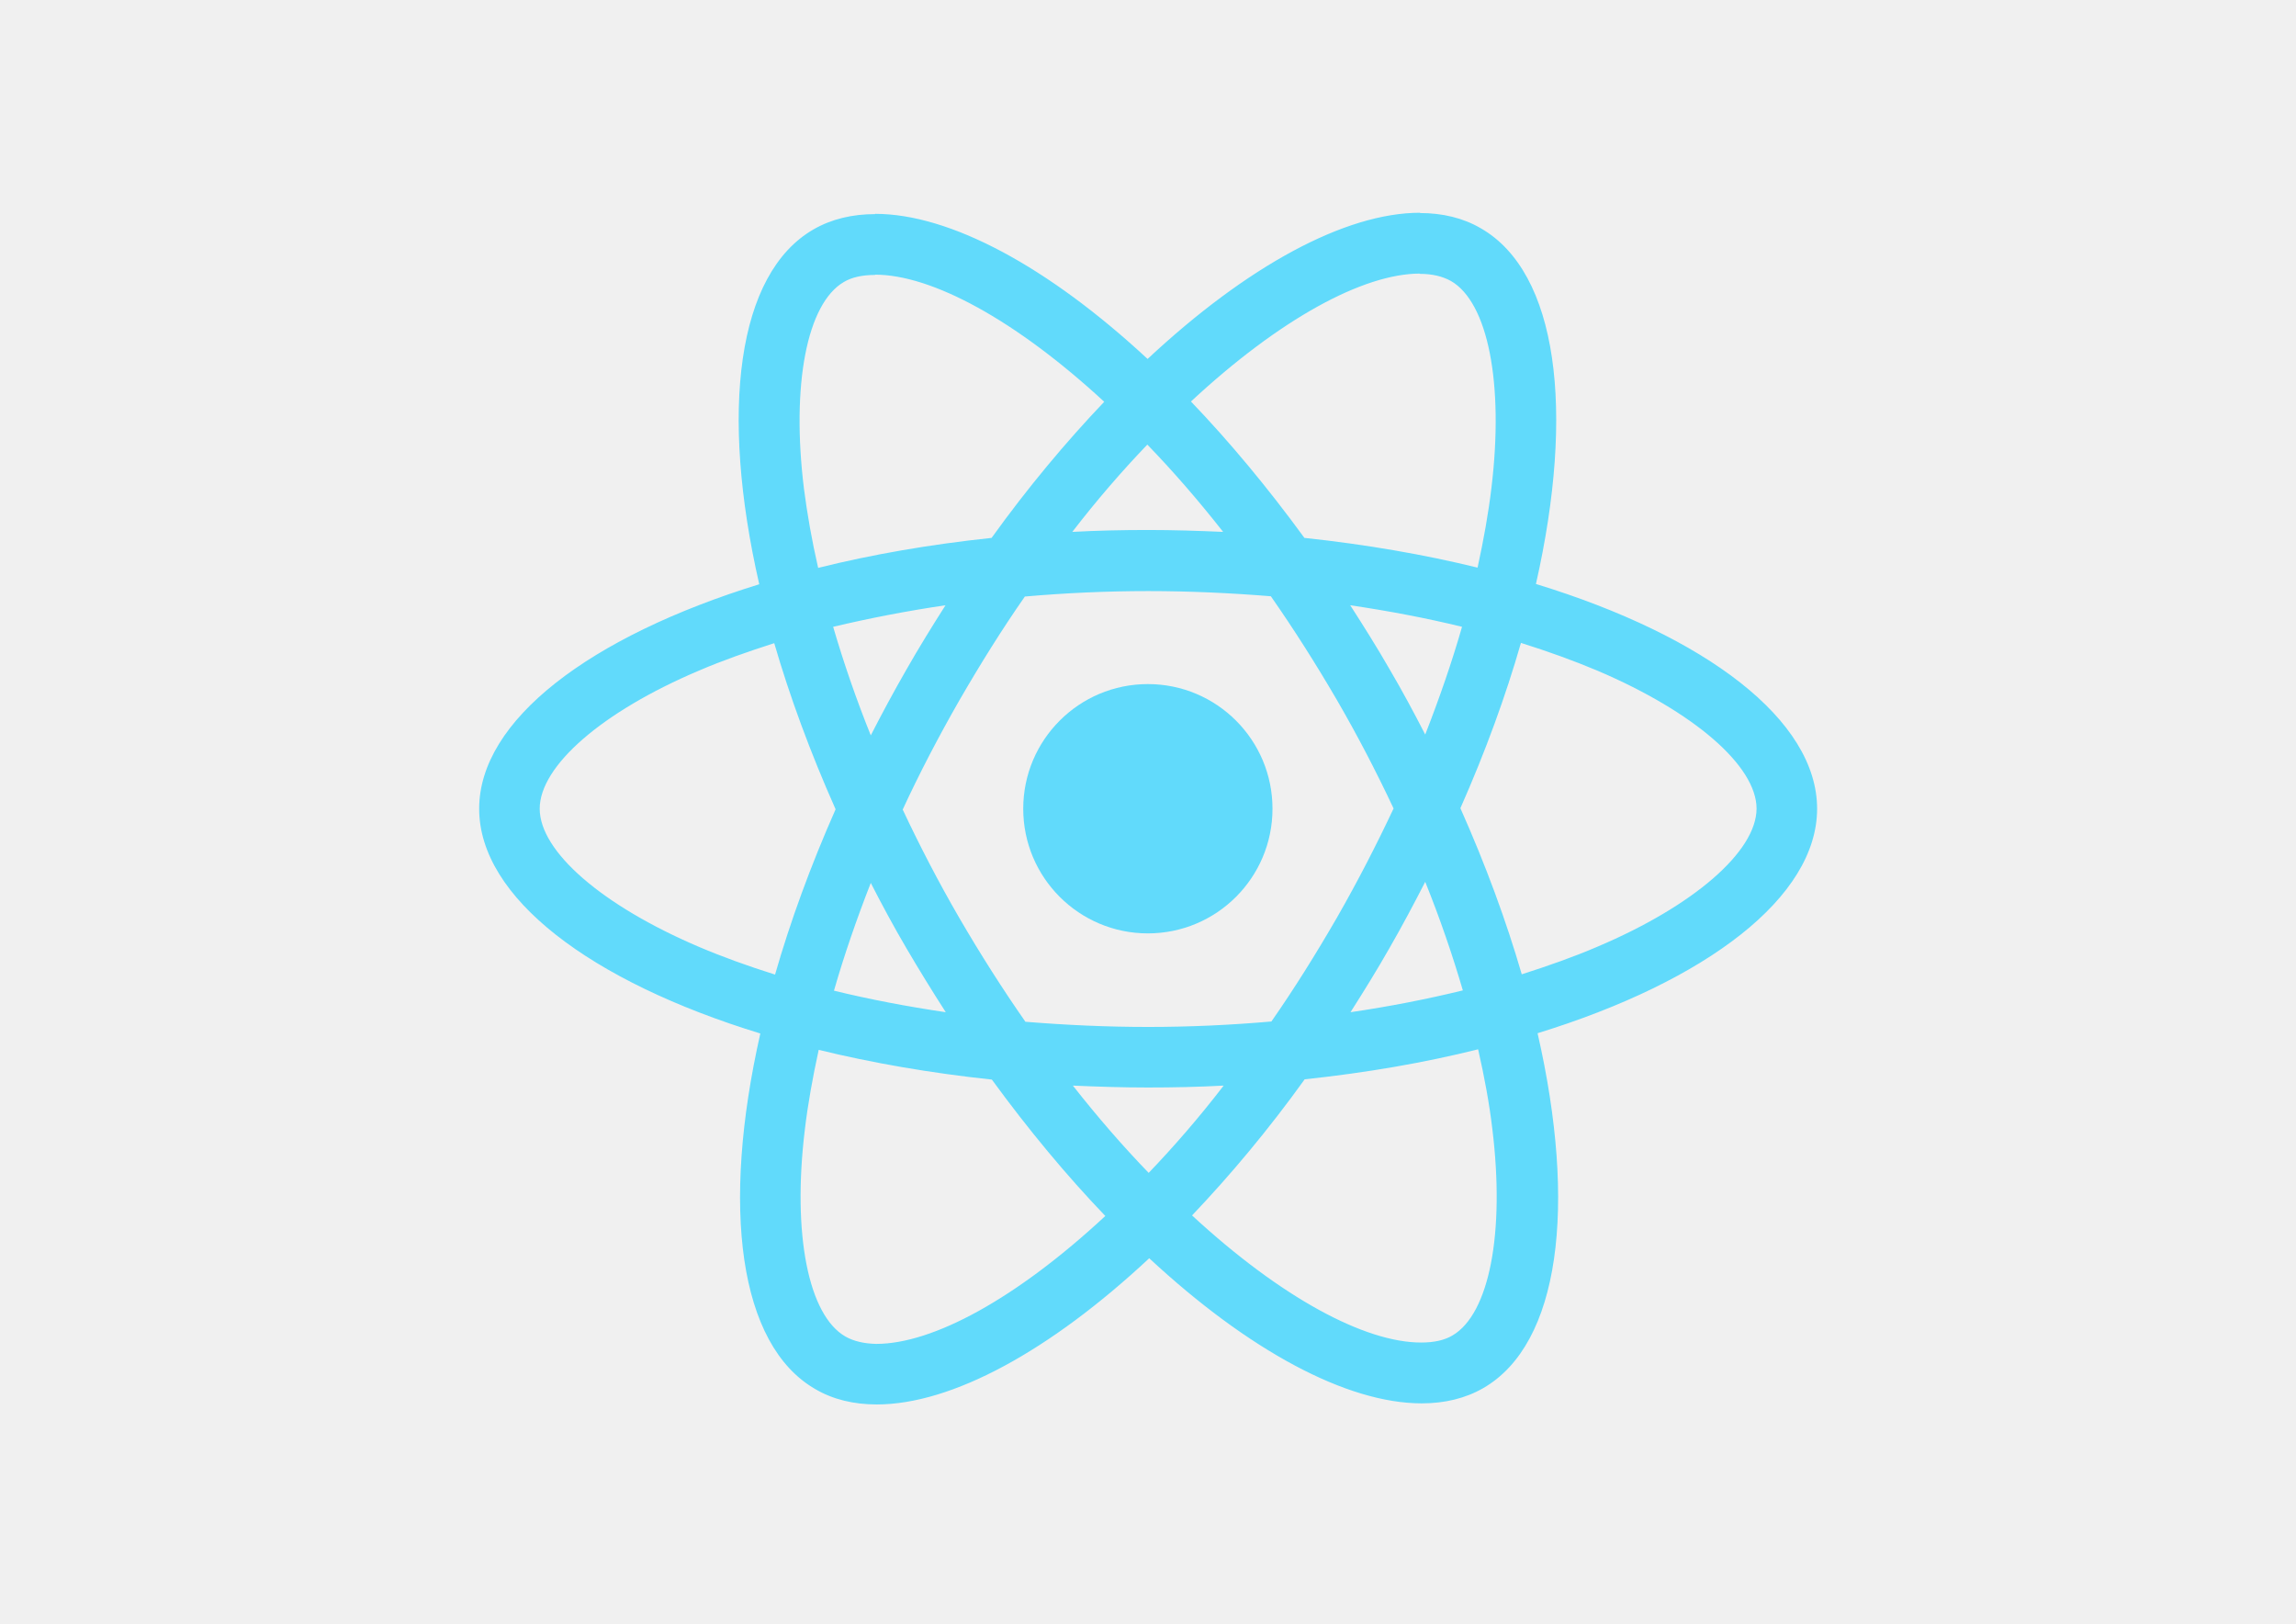
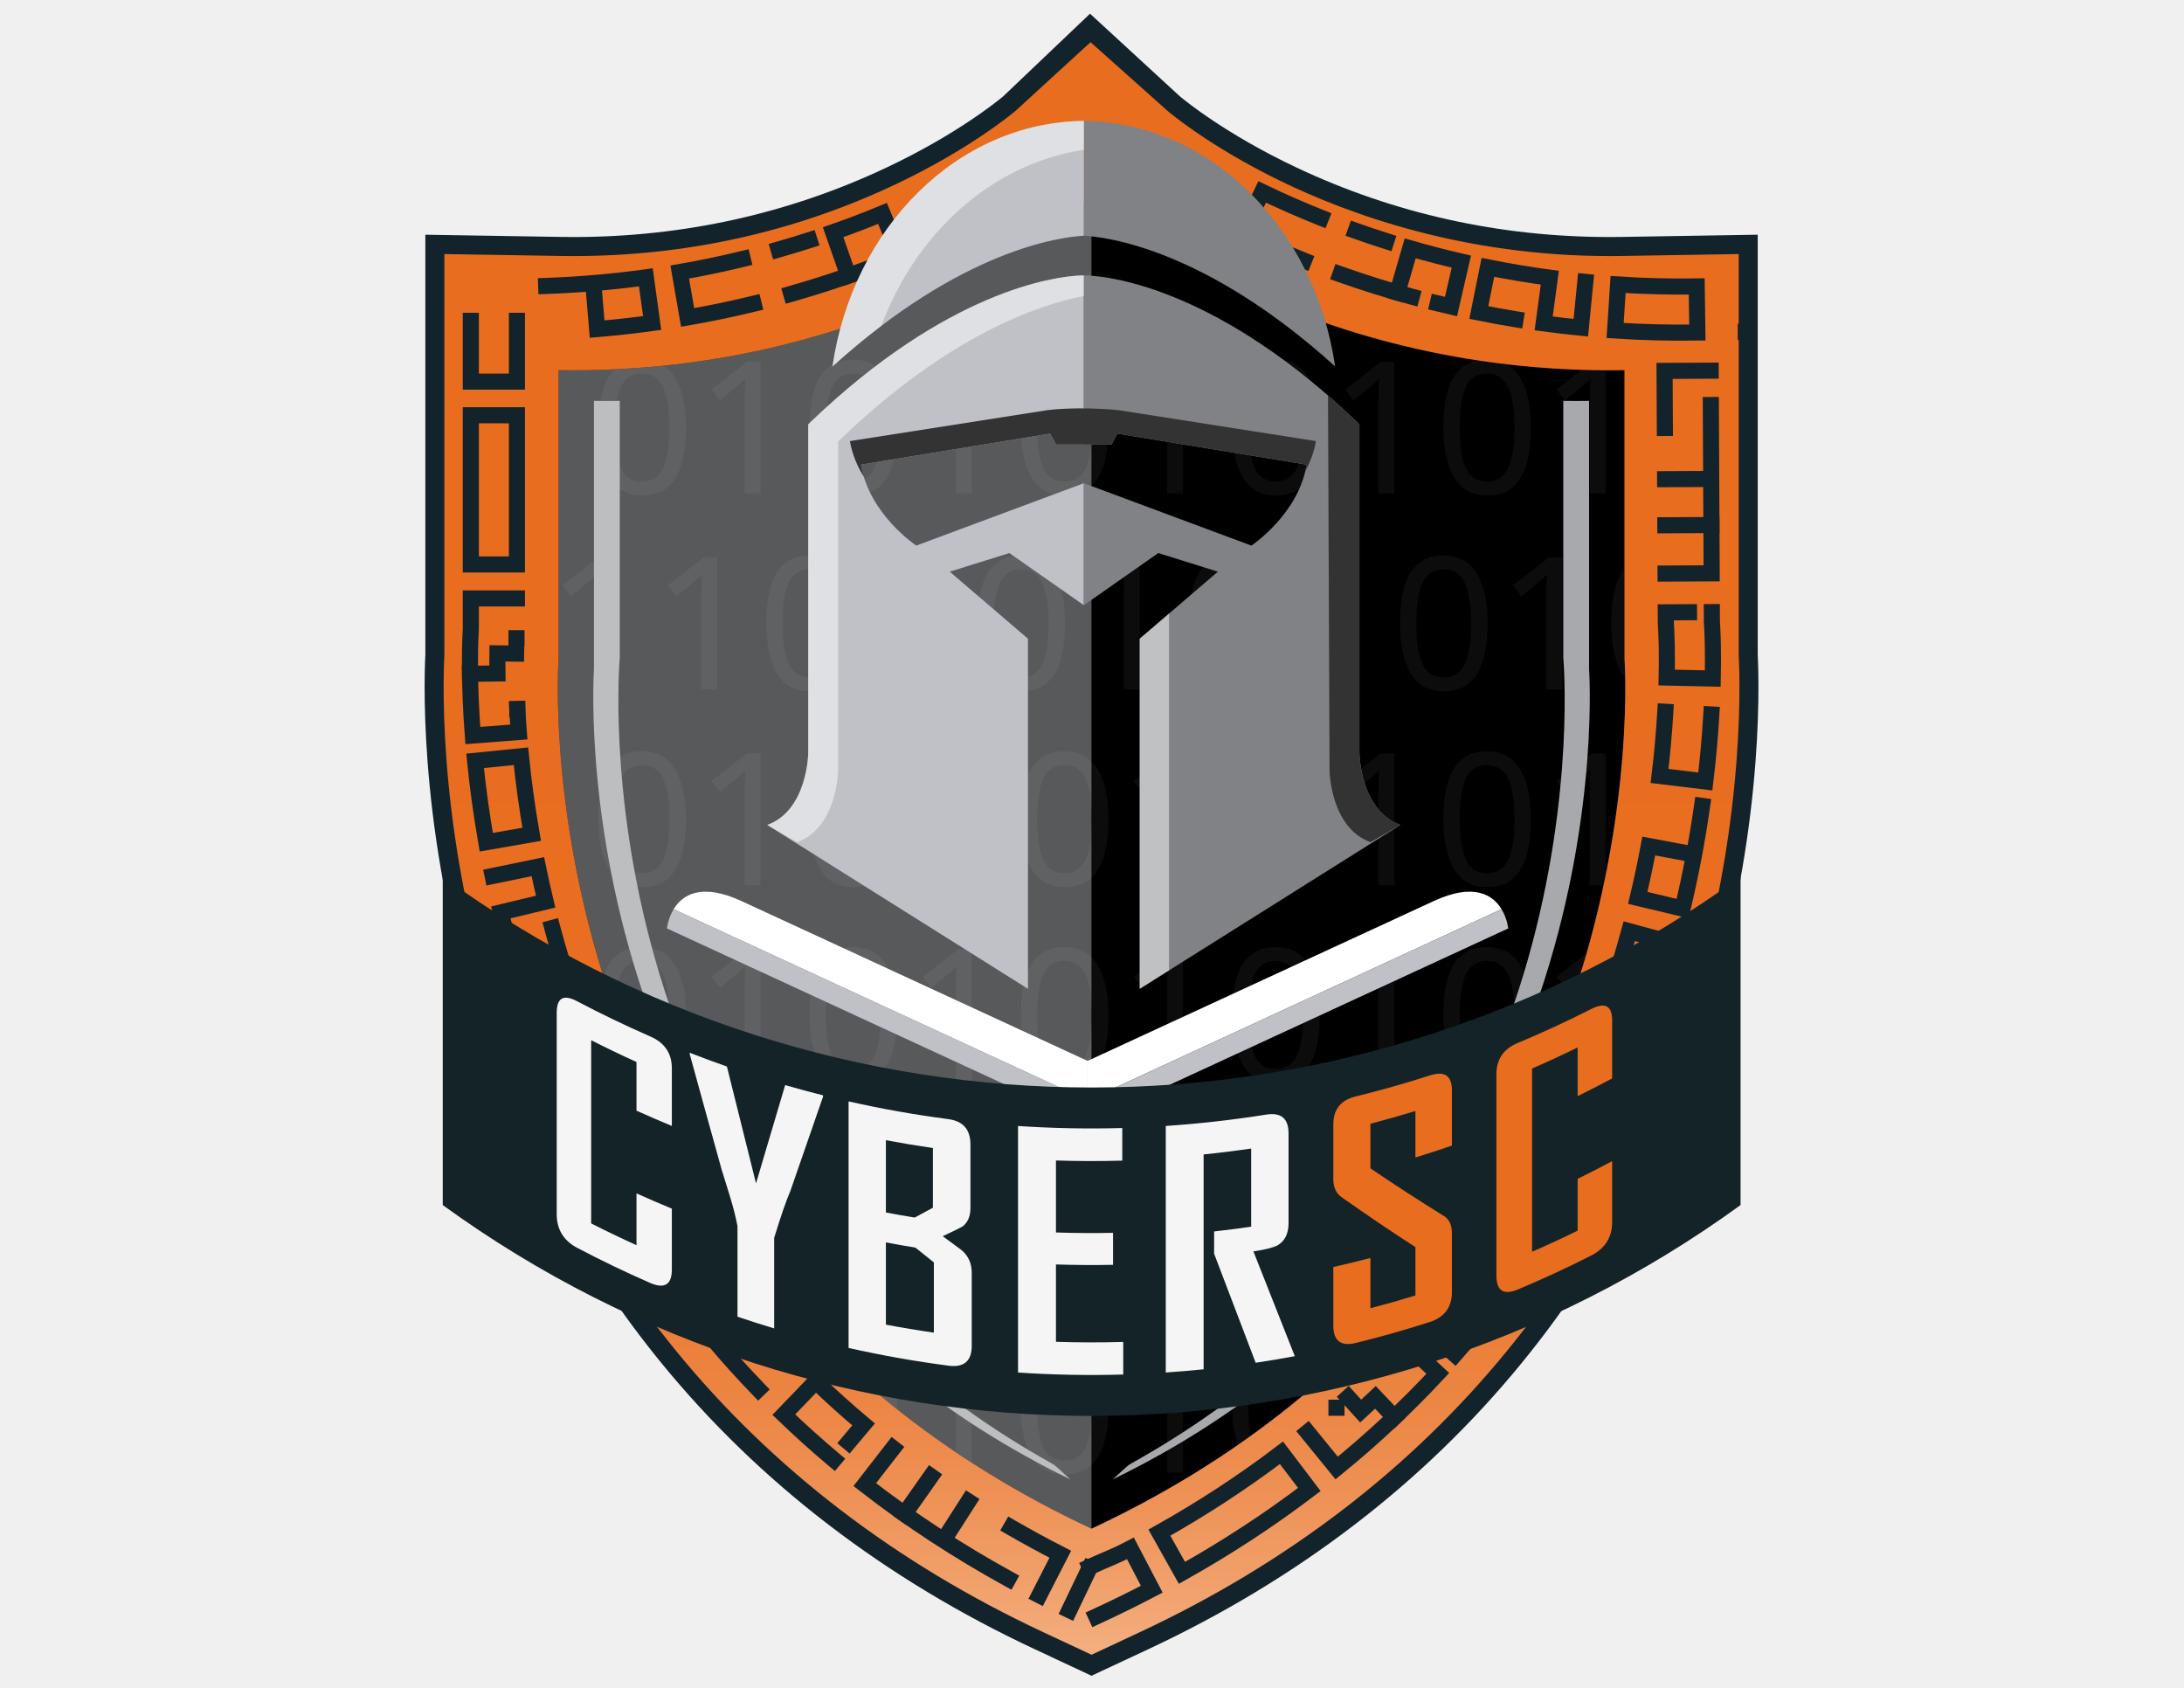
- <svg xmlns="http://www.w3.org/2000/svg" viewBox="0 0 841.9 595.3">
-   <g fill="#61DAFB">
-     <path d="M666.3 296.5c0-32.5-40.7-63.3-103.1-82.4 14.4-63.6 8-114.2-20.2-130.4-6.5-3.8-14.1-5.6-22.4-5.6v22.3c4.6 0 8.3.9 11.4 2.6 13.6 7.8 19.5 37.5 14.9 75.7-1.1 9.4-2.9 19.3-5.1 29.4-19.6-4.8-41-8.5-63.5-10.9-13.5-18.5-27.5-35.3-41.6-50 32.6-30.3 63.2-46.9 84-46.9V78c-27.5 0-63.5 19.6-99.9 53.6-36.4-33.8-72.4-53.2-99.9-53.2v22.3c20.7 0 51.4 16.5 84 46.6-14 14.7-28 31.4-41.3 49.9-22.6 2.4-44 6.1-63.6 11-2.3-10-4-19.7-5.2-29-4.7-38.2 1.1-67.9 14.6-75.8 3-1.8 6.9-2.6 11.5-2.6V78.5c-8.4 0-16 1.8-22.6 5.6-28.1 16.2-34.4 66.7-19.9 130.1-62.2 19.2-102.7 49.9-102.7 82.3 0 32.5 40.7 63.3 103.1 82.4-14.4 63.6-8 114.2 20.2 130.4 6.5 3.8 14.1 5.6 22.5 5.6 27.5 0 63.5-19.6 99.9-53.6 36.4 33.8 72.4 53.2 99.9 53.2 8.4 0 16-1.8 22.6-5.6 28.1-16.2 34.4-66.7 19.9-130.1 62-19.1 102.5-49.9 102.5-82.3zm-130.2-66.7c-3.7 12.9-8.3 26.2-13.5 39.5-4.1-8-8.4-16-13.1-24-4.6-8-9.5-15.8-14.4-23.4 14.2 2.1 27.9 4.7 41 7.9zm-45.8 106.5c-7.8 13.5-15.8 26.3-24.1 38.2-14.9 1.3-30 2-45.2 2-15.1 0-30.2-.7-45-1.9-8.3-11.9-16.4-24.6-24.2-38-7.6-13.1-14.5-26.4-20.8-39.8 6.2-13.4 13.2-26.8 20.7-39.9 7.8-13.5 15.8-26.3 24.1-38.2 14.9-1.3 30-2 45.2-2 15.1 0 30.2.7 45 1.9 8.3 11.9 16.4 24.6 24.2 38 7.6 13.1 14.5 26.4 20.8 39.8-6.3 13.4-13.2 26.8-20.7 39.9zm32.3-13c5.4 13.4 10 26.8 13.8 39.8-13.1 3.2-26.9 5.9-41.2 8 4.9-7.7 9.8-15.6 14.4-23.7 4.6-8 8.9-16.1 13-24.1zM421.2 430c-9.3-9.6-18.6-20.3-27.8-32 9 .4 18.2.7 27.5.7 9.4 0 18.7-.2 27.8-.7-9 11.7-18.3 22.4-27.5 32zm-74.4-58.9c-14.2-2.1-27.9-4.7-41-7.9 3.7-12.9 8.3-26.2 13.5-39.5 4.1 8 8.4 16 13.1 24 4.7 8 9.5 15.8 14.4 23.4zM420.7 163c9.3 9.6 18.6 20.3 27.8 32-9-.4-18.2-.7-27.5-.7-9.4 0-18.7.2-27.8.7 9-11.7 18.3-22.4 27.5-32zm-74 58.9c-4.9 7.7-9.8 15.6-14.4 23.7-4.6 8-8.9 16-13 24-5.4-13.4-10-26.8-13.8-39.8 13.1-3.1 26.9-5.8 41.2-7.9zm-90.5 125.2c-35.4-15.1-58.3-34.9-58.3-50.6 0-15.7 22.9-35.6 58.3-50.6 8.6-3.7 18-7 27.7-10.1 5.7 19.6 13.2 40 22.5 60.9-9.2 20.8-16.6 41.1-22.2 60.6-9.9-3.1-19.3-6.5-28-10.2zM310 490c-13.6-7.8-19.5-37.5-14.9-75.7 1.1-9.4 2.9-19.3 5.1-29.4 19.6 4.8 41 8.5 63.5 10.9 13.5 18.5 27.5 35.3 41.6 50-32.6 30.3-63.2 46.9-84 46.9-4.5-.1-8.3-1-11.3-2.7zm237.2-76.2c4.7 38.2-1.1 67.9-14.6 75.8-3 1.8-6.9 2.6-11.5 2.6-20.7 0-51.4-16.5-84-46.6 14-14.7 28-31.4 41.3-49.9 22.6-2.4 44-6.1 63.6-11 2.3 10.1 4.1 19.8 5.2 29.1zm38.5-66.7c-8.6 3.7-18 7-27.7 10.1-5.7-19.6-13.2-40-22.5-60.9 9.2-20.8 16.6-41.1 22.2-60.6 9.9 3.1 19.3 6.5 28.1 10.2 35.4 15.1 58.3 34.9 58.3 50.6-.1 15.7-23 35.6-58.4 50.6zM320.8 78.4z" />
-     <circle cx="420.9" cy="296.5" r="45.7" />
-     <path d="M520.5 78.1z" />
+ <svg xmlns="http://www.w3.org/2000/svg" xmlns:xlink="http://www.w3.org/1999/xlink" version="1.1" x="0px" y="0px" width="792px" height="612px" viewBox="-58.507 -4.964 792 612" enable-background="new -58.507 -4.964 792 612" xml:space="preserve">
+   <defs>
+ </defs>
+   <g>
+     <path fill="#13232B" d="M327.094,571.207c-51.068-23.867-93.798-56.563-127.003-97.181c-26.583-32.518-47.055-70.05-60.844-111.554   c-22-66.215-19.837-121.118-19.352-129.459V104.695l24.555,0.402c1.659,0.027,3.3,0.041,4.938,0.041c0.007,0,0.014,0,0.021,0   c55.073-0.001,98.73-15.416,125.657-28.347c29.51-14.171,46.079-28.592,46.243-28.736l16.202-14.449l15.893,14.51   c0.098,0.085,16.665,14.507,46.173,28.679c26.925,12.931,70.581,28.345,125.659,28.343c1.64,0,3.302-0.014,4.961-0.041   l24.556-0.402v128.32c0.486,8.347,2.646,63.247-19.353,129.458c-13.79,41.504-34.261,79.036-60.845,111.555   c-33.205,40.617-75.936,73.313-127.004,97.18l-10.229,4.78L327.094,571.207z" />
+     <path fill="#13232B" d="M337.323,66.145c0,0,70.8,63.152,187.915,63.152c1.771,0,3.564-0.015,5.356-0.044v104.524   c0,0,16.104,217.692-193.271,315.542C127.949,451.47,144.054,233.778,144.054,233.778V129.253c1.799,0.029,3.579,0.044,5.356,0.044   C266.512,129.297,337.323,66.145,337.323,66.145 M336.777,0L305.26,29.993c-1.773,1.486-16.77,13.762-42.248,25.782   C227.561,72.5,189.34,80.98,149.41,80.98c-1.509,0-3.044-0.013-4.565-0.038l-49.108-0.804v49.115v103.178   c-0.6,12.026-2.018,69.63,20.584,137.658c14.721,44.308,36.613,84.422,65.067,119.228c35.518,43.447,81.1,78.362,135.479,103.776   l20.457,9.561l20.458-9.561c54.379-25.414,99.961-60.329,135.479-103.776c28.454-34.806,50.346-74.92,65.067-119.228   c22.602-68.028,21.184-125.632,20.584-137.658V129.253V80.135L529.8,80.942c-1.513,0.025-3.048,0.038-4.563,0.038   c-39.934,0-78.156-8.48-113.605-25.204c-25.65-12.101-40.675-24.461-42.278-25.81L336.777,0L336.777,0z" />
+   </g>
+   <g>
+     <defs>
+       <rect id="SVGID_5_" x="337.279" y="3.036" width="337.28" height="558.119" />
+     </defs>
+     <clipPath id="SVGID_6_">
+       <use xlink:href="#SVGID_5_" overflow="visible" />
+     </clipPath>
+     <g clip-path="url(#SVGID_6_)">
+       <path d="M534.029,229.896V123.493C411.563,125.5,337.282,59.249,337.282,59.249s-74.283,66.251-196.747,64.244v106.404    c0,0-16.393,221.607,196.747,321.217C550.422,451.504,534.029,229.896,534.029,229.896z" />
+     </g>
+   </g>
+   <g>
+     <defs>
+       <rect id="SVGID_4_" y="3.036" width="337.279" height="558.119" />
+     </defs>
+     <clipPath id="SVGID_7_">
+       <use xlink:href="#SVGID_4_" overflow="visible" />
+     </clipPath>
+     <g clip-path="url(#SVGID_7_)">
+       <path fill="#58595B" d="M140.531,229.896V123.493c122.464,2.008,196.746-64.244,196.746-64.244s74.282,66.251,196.748,64.244    v106.404c0,0,16.392,221.607-196.748,321.217C124.137,451.504,140.531,229.896,140.531,229.896z" />
+     </g>
+   </g>
+   <g>
+     <defs>
+       <path id="SVGID_3_" d="M530.594,233.778V129.253c-120.3,1.973-193.271-63.108-193.271-63.108s-72.968,65.081-193.269,63.108    v104.524c0,0-16.104,217.692,193.269,315.542C546.698,451.47,530.594,233.778,530.594,233.778z" />
+     </defs>
+     <clipPath id="SVGID_8_">
+       <use xlink:href="#SVGID_3_" overflow="visible" />
+     </clipPath>
+     <g opacity="0.05" clip-path="url(#SVGID_8_)">
+       <text transform="matrix(1 0 0 1 116.9019 174.0112)">
+         <tspan x="0" y="0" fill="#FFFFFF" font-family="'AgencyFB-Bold'" font-size="66.968">1010101010101010101</tspan>
+         <tspan x="-15.729" y="70.997" fill="#FFFFFF" font-family="'AgencyFB-Bold'" font-size="66.968">111010101010101010101</tspan>
+         <tspan x="0" y="141.995" fill="#FFFFFF" font-family="'AgencyFB-Bold'" font-size="66.968">1010101010101010101</tspan>
+         <tspan x="0" y="212.992" fill="#FFFFFF" font-family="'AgencyFB-Bold'" font-size="66.968">1010101010101010101</tspan>
+         <tspan x="0" y="283.989" fill="#FFFFFF" font-family="'AgencyFB-Bold'" font-size="66.968">1010101010101010101</tspan>
+         <tspan x="0" y="354.987" fill="#FFFFFF" font-family="'AgencyFB-Bold'" font-size="66.968">1010101010101010101</tspan>
+       </text>
+     </g>
+   </g>
+   <g>
+     <path fill="#12232A" d="M337.323,66.145c0,0,70.801,63.152,187.915,63.152c1.771,0,3.564-0.015,5.356-0.044v104.524   c0,0,16.104,217.692-193.271,315.542C127.949,451.47,144.054,233.778,144.054,233.778V129.253c1.797,0.029,3.58,0.044,5.356,0.044   c48.483,0,89.033-10.826,119.905-23.512c8.641-3.551,14.26-10.72,21.347-14.366c7.249-3.729,15.928-3.933,21.47-7.346   C328.57,73.951,337.323,66.145,337.323,66.145 M337.322,62.184l-1.968,1.753c-0.133,0.118-8.835,7.803-24.774,17.618   c-2.421,1.491-5.821,2.342-9.421,3.244c-3.737,0.936-7.973,1.997-11.851,3.991c-3.367,1.732-6.4,4.174-9.334,6.535   c-3.598,2.896-7.319,5.891-11.784,7.725c-37.606,15.454-77.57,23.29-118.78,23.29c-1.76,0-3.546-0.015-5.308-0.044l-3.006-0.049   v3.007v104.426c-0.189,2.917-3.311,57.154,18.27,122.109c12.972,39.043,32.196,74.31,57.139,104.82   C247.68,498.743,287.908,529.491,336.07,552l1.252,0.586l1.252-0.586c48.163-22.509,88.392-53.257,119.566-91.392   c24.943-30.511,44.168-65.777,57.14-104.82c21.581-64.955,18.46-119.191,18.271-122.109V129.253v-3.007l-3.007,0.049   c-1.76,0.029-3.546,0.044-5.308,0.044c-59.829,0-107.183-16.954-136.371-31.176c-31.669-15.431-49.4-31.07-49.575-31.227   L337.322,62.184L337.322,62.184z" />
+   </g>
+   <linearGradient id="SVGID_9_" gradientUnits="userSpaceOnUse" x1="337.325" y1="595.036" x2="337.325" y2="10.328">
+     <stop offset="0" style="stop-color:#F4AF80" />
+     <stop offset="0.041" style="stop-color:#F1A16C" />
+     <stop offset="0.103" style="stop-color:#EE9054" />
+     <stop offset="0.172" style="stop-color:#EC833F" />
+     <stop offset="0.246" style="stop-color:#EA7930" />
+     <stop offset="0.332" style="stop-color:#E97225" />
+     <stop offset="0.437" style="stop-color:#E96E21" />
+     <stop offset="0.618" style="stop-color:#E86D1F" />
+   </linearGradient>
+   <path fill="url(#SVGID_9_)" d="M337.323,66.145c0,0,70.801,63.152,187.917,63.152c1.771,0,3.563-0.013,5.354-0.044v104.524  c0,0,16.104,217.692-193.271,315.542C127.949,451.47,144.054,233.778,144.054,233.778V129.253c1.797,0.031,3.577,0.044,5.355,0.044  c49.626,0,90.939-11.342,122.073-24.413c7.761-3.258,12.098-10.96,18.565-14.285c10.728-5.515,22.427-6.58,29.382-11.186  C331.147,71.652,337.323,66.145,337.323,66.145 M336.964,10.327l-27.109,24.821c-1.403,1.187-16.85,14.043-43.416,26.641  c-36.509,17.314-75.883,26.093-117.03,26.093c-1.549,0-3.122-0.013-4.678-0.038l-42.092-0.688v42.097v103.331  c-0.574,11.052-2.183,67.864,20.231,135.329c14.456,43.509,35.941,82.885,63.862,117.036  c34.856,42.639,79.624,76.919,133.057,101.892l17.534,8.195l17.537-8.195c53.433-24.973,98.2-59.253,133.057-101.892  c27.919-34.151,49.406-73.527,63.861-117.036c22.415-67.465,20.808-124.277,20.232-135.329V129.253V87.153l-42.096,0.691  c-1.548,0.025-3.121,0.038-4.675,0.038c-52.588,0-94.122-14.888-119.706-27.377c-26.036-12.711-40.506-25.146-40.64-25.267  L336.964,10.327L336.964,10.327z" />
+   <line fill="none" stroke="#13232B" stroke-width="5.837" stroke-linecap="square" stroke-miterlimit="10" x1="336.493" y1="563.795" x2="329.279" y2="578.869" />
+   <path fill="none" stroke="#13232B" stroke-width="5.837" stroke-linecap="square" stroke-miterlimit="10" d="M308.195,548.905  c5.853,3.373,11.788,6.611,17.806,9.69l-7.625,14.874" />
+   <path fill="none" stroke="#13232B" stroke-width="5.837" stroke-linecap="square" stroke-miterlimit="10" d="M307.156,567.502  c-18.178-10.008-35.646-21.382-52.072-34.149l10.254-13.195" />
+   <line fill="none" stroke="#13232B" stroke-width="5.837" stroke-linecap="square" stroke-miterlimit="10" x1="279.096" y1="530.336" x2="269.473" y2="543.998" />
+   <line fill="none" stroke="#13232B" stroke-width="5.837" stroke-linecap="square" stroke-miterlimit="10" x1="292.664" y1="539.456" x2="285.361" y2="550.847" />
+   <path fill="none" stroke="#13232B" stroke-width="5.837" stroke-linecap="square" stroke-miterlimit="10" d="M243.899,524.313  c-6.232-5.239-12.295-10.686-18.166-16.334l11.587-12.044c5.597,5.385,11.383,10.582,17.333,15.587l-5.421,6.446" />
+   <path fill="none" stroke="#13232B" stroke-width="5.837" stroke-linecap="square" stroke-miterlimit="10" d="M216.5,498.771  c-5.663-5.859-11.127-11.913-16.378-18.145l12.784-10.767c5.004,5.939,10.212,11.709,15.61,17.295" />
+   <path fill="none" stroke="#13232B" stroke-width="5.837" stroke-linecap="square" stroke-miterlimit="10" d="M153.802,410.234  c3.656,7.276,7.554,14.43,11.689,21.448l14.4-8.482c-3.944-6.696-7.666-13.524-11.156-20.473" />
+   <path fill="none" stroke="#13232B" stroke-width="5.837" stroke-linecap="square" stroke-miterlimit="10" d="M194.434,473.697  c-7.919-9.899-15.308-20.222-22.128-30.907l14.086-8.993c3.436,5.385,7.024,10.672,10.759,15.853l-13.559,9.771" />
+   <path fill="none" stroke="#13232B" stroke-width="5.837" stroke-linecap="square" stroke-miterlimit="10" d="M149.835,357.846  l-1.511-4.456l-15.862,5.262c2.104,6.346,4.369,12.638,6.797,18.87l15.574-6.066" />
+   <path fill="none" stroke="#13232B" stroke-width="5.837" stroke-linecap="square" stroke-miterlimit="10" d="M162.905,390.567  c-3.583-7.853-6.888-15.836-9.911-23.929" />
+   <path fill="none" stroke="#13232B" stroke-width="5.837" stroke-linecap="square" stroke-miterlimit="10" d="M141.784,331.515  c1.116,4.178,2.302,8.334,3.556,12.472l-15.994,4.851c-2.303-7.595-4.382-15.254-6.236-22.966l16.25-3.907  c-1.012-4.208-1.953-8.437-2.828-12.68l-16.371,3.372" />
+   <path fill="none" stroke="#13232B" stroke-width="5.837" stroke-linecap="square" stroke-miterlimit="10" d="M147.703,397.507  c-1.69-3.701-3.319-7.434-4.89-11.184" />
+   <path fill="none" stroke="#13232B" stroke-width="5.837" stroke-linecap="square" stroke-miterlimit="10" d="M134.3,297.545  l-16.466,2.875c-1.707-9.779-3.066-19.62-4.06-29.506l16.633-1.671C131.357,278.716,132.661,288.162,134.3,297.545z" />
+   <path fill="none" stroke="#13232B" stroke-width="5.837" stroke-linecap="square" stroke-miterlimit="10" d="M129.086,252.154  c0.148,2.769,0.329,5.535,0.541,8.303l-16.665,1.277c-0.635-8.343-1.015-16.708-1.052-25.129c-0.011-4.229,0.044-8.406,0.282-12.784  l0.038-0.619l0.002-0.436v-1.536v-3.069v-6.138h16.714" />
+   <line fill="none" stroke="#13232B" stroke-width="5.837" stroke-linecap="square" stroke-miterlimit="10" x1="129.086" y1="252.154" x2="129.086" y2="252.154" />
+   <line fill="none" stroke="#13232B" stroke-width="5.837" stroke-linecap="square" stroke-miterlimit="10" x1="128.796" y1="226.449" x2="128.796" y2="226.449" />
+   <polyline fill="none" stroke="#13232B" stroke-width="5.837" stroke-linecap="square" stroke-miterlimit="10" points="  128.946,111.361 128.946,133.407 112.232,133.407 112.232,111.361 " />
+   <rect x="112.232" y="145.609" fill="none" stroke="#13232B" stroke-width="5.837" stroke-linecap="square" stroke-miterlimit="10" width="16.714" height="54.093" />
+   <path fill="none" stroke="#13232B" stroke-width="5.837" stroke-linecap="square" stroke-miterlimit="10" d="M111.934,239.353  l9.949-0.132c-0.032-2.429-0.035-4.858-0.002-7.286l6.765,0.092" />
+   <path fill="none" stroke="#13232B" stroke-width="5.837" stroke-linecap="square" stroke-miterlimit="10" d="M210.816,88.926  c-7.55,1.841-15.168,3.418-22.826,4.754l2.862,16.465c8.023-1.398,16.001-3.051,23.913-4.979" />
+   <path fill="none" stroke="#13232B" stroke-width="5.837" stroke-linecap="square" stroke-miterlimit="10" d="M139.561,98.715  c12.092-0.429,24.159-1.469,36.141-3.119l2.284,16.556c-6.632,0.92-13.289,1.644-19.958,2.207l-1.389-16.655" />
+   <path fill="none" stroke="#13232B" stroke-width="5.837" stroke-linecap="square" stroke-miterlimit="10" d="M263.336,89.707  l4.563-1.849l-6.381-15.447c-5.903,2.441-11.878,4.714-17.909,6.823l5.515,15.777" />
+   <path fill="none" stroke="#13232B" stroke-width="5.837" stroke-linecap="square" stroke-miterlimit="10" d="M228.423,101.566  c8.691-2.474,17.296-5.261,25.781-8.374" />
+   <path fill="none" stroke="#13232B" stroke-width="5.837" stroke-linecap="square" stroke-miterlimit="10" d="M223.851,85.491  c3.739-1.061,7.458-2.19,11.159-3.376" />
+   <path fill="none" stroke="#13232B" stroke-width="5.837" stroke-linecap="square" stroke-miterlimit="10" d="M420.534,73.996  c-7.218-2.877-14.338-5.998-21.338-9.361L391.96,79.7c7.35,3.53,14.813,6.804,22.382,9.82" />
+   <path fill="none" stroke="#13232B" stroke-width="5.837" stroke-linecap="square" stroke-miterlimit="10" d="M462.891,105.047  l4.787,1.137l3.754-16.286c-6.227-1.436-12.416-3.041-18.555-4.814l-4.642,16.055" />
+   <path fill="none" stroke="#13232B" stroke-width="5.837" stroke-linecap="square" stroke-miterlimit="10" d="M427.562,94.497  c8.52,3.017,17.15,5.723,25.87,8.102" />
+   <path fill="none" stroke="#13232B" stroke-width="5.837" stroke-linecap="square" stroke-miterlimit="10" d="M491.098,110.789  c-4.459-0.728-8.903-1.54-13.335-2.429l3.297-16.385c7.44,1.495,14.932,2.75,22.454,3.765l-2.233,16.563  c4.483,0.605,8.977,1.13,13.479,1.567l1.626-16.633" />
+   <path fill="none" stroke="#13232B" stroke-width="5.837" stroke-linecap="square" stroke-miterlimit="10" d="M433.145,78.745  c3.663,1.301,7.35,2.531,11.052,3.71" />
+   <path fill="none" stroke="#13232B" stroke-width="5.837" stroke-linecap="square" stroke-miterlimit="10" d="M527.199,114.878  l1.072-16.679c9.487,0.612,18.999,0.84,28.512,0.705l0.239,16.714C547.08,115.759,537.129,115.52,527.199,114.878z" />
+   <line fill="none" stroke="#13232B" stroke-width="5.837" stroke-linecap="square" stroke-miterlimit="10" x1="574.569" y1="115.337" x2="574.569" y2="115.337" />
+   <polyline fill="none" stroke="#13232B" stroke-width="5.837" stroke-linecap="square" stroke-miterlimit="10" points="  545.232,150.212 545.13,129.521 561.844,129.438 " />
+   <polyline fill="none" stroke="#13232B" stroke-width="5.837" stroke-linecap="square" stroke-miterlimit="10" points="  561.905,141.898 562.206,202.921 545.494,203.004 " />
+   <line fill="none" stroke="#13232B" stroke-width="5.837" stroke-linecap="square" stroke-miterlimit="10" x1="545.407" y1="185.495" x2="562.12" y2="185.412" />
+   <line fill="none" stroke="#13232B" stroke-width="5.837" stroke-linecap="square" stroke-miterlimit="10" x1="545.324" y1="168.782" x2="558.854" y2="168.715" />
+   <path fill="none" stroke="#13232B" stroke-width="5.837" stroke-linecap="square" stroke-miterlimit="10" d="M562.275,216.981  l0.015,2.984l0.006,0.745v0.187v0.006c-0.013-0.278,0.026,0.629-0.029-0.62l0.003,0.014l0.002,0.027l0.004,0.055l0.008,0.116  l0.032,0.451l0.093,1.605c0.107,2.105,0.174,4.167,0.219,6.228c0.082,4.115,0.069,8.204-0.02,12.286l-16.71-0.357  c0.083-3.875,0.097-7.747,0.018-11.587c-0.038-1.917-0.101-3.833-0.197-5.703l-0.08-1.372l-0.021-0.294l-0.035-0.772v-0.188  l-0.005-0.746l-0.015-2.985l8.423-0.043" />
+   <path fill="none" stroke="#13232B" stroke-width="5.837" stroke-linecap="square" stroke-miterlimit="10" d="M562.083,254.1  c-0.473,8.126-1.206,16.224-2.181,24.29l-16.593-2.001c0.934-7.735,1.638-15.496,2.09-23.26" />
+   <path fill="none" stroke="#13232B" stroke-width="5.837" stroke-linecap="square" stroke-miterlimit="10" d="M541.34,360.396  c2.609-7.703,4.977-15.48,7.11-23.322l-16.129-4.387c-2.045,7.518-4.313,14.972-6.812,22.347" />
+   <path fill="none" stroke="#13232B" stroke-width="5.837" stroke-linecap="square" stroke-miterlimit="10" d="M558.736,287.249  c-1.789,12.511-4.149,24.935-7.074,37.229l-16.259-3.872c1.482-6.231,2.816-12.504,3.994-18.803l16.428,3.077" />
+   <path fill="none" stroke="#13232B" stroke-width="5.837" stroke-linecap="square" stroke-miterlimit="10" d="M506.89,400.033  l-2.112,4.197l14.881,7.612c3.048-5.964,5.937-12.004,8.657-18.116l-15.266-6.802" />
+   <path fill="none" stroke="#13232B" stroke-width="5.837" stroke-linecap="square" stroke-miterlimit="10" d="M520.951,367.74  c-3.062,8.077-6.408,16.041-10.032,23.875" />
+   <path fill="none" stroke="#13232B" stroke-width="5.837" stroke-linecap="square" stroke-miterlimit="10" d="M493.751,424.163  c2.209-3.702,4.348-7.447,6.422-11.229l14.659,8.022c-3.817,6.976-7.865,13.827-12.132,20.543l-14.103-8.971  c-2.316,3.642-4.701,7.241-7.154,10.793l13.753,9.493" />
+   <path fill="none" stroke="#13232B" stroke-width="5.837" stroke-linecap="square" stroke-miterlimit="10" d="M536.576,373.668  c-1.44,3.802-2.943,7.581-4.505,11.337" />
+   <path fill="none" stroke="#13232B" stroke-width="5.837" stroke-linecap="square" stroke-miterlimit="10" d="M474.503,453.001  l13.412,9.973c-5.943,7.994-12.223,15.739-18.816,23.204l-12.531-11.064C462.854,467.999,468.838,460.619,474.503,453.001z" />
+   <path fill="none" stroke="#13232B" stroke-width="5.837" stroke-linecap="square" stroke-miterlimit="10" d="M444.921,487.652  c1.938-1.982,3.85-3.986,5.739-6.016l12.235,11.384c-11.415,12.272-23.694,23.731-36.681,34.302l-10.554-12.964" />
+   <line fill="none" stroke="#13232B" stroke-width="5.837" stroke-linecap="square" stroke-miterlimit="10" x1="444.921" y1="487.652" x2="444.921" y2="487.652" />
+   <line fill="none" stroke="#13232B" stroke-width="5.837" stroke-linecap="square" stroke-miterlimit="10" x1="426.151" y1="505.475" x2="426.151" y2="505.475" />
+   <path fill="none" stroke="#13232B" stroke-width="5.837" stroke-linecap="square" stroke-miterlimit="10" d="M336.719,563.168  c6.608-3.055,8.306-3.359,14.703-6.71l7.747,14.808c-6.622,3.474-13.397,6.782-20.129,9.896" />
+   <path fill="none" stroke="#13232B" stroke-width="5.837" stroke-linecap="square" stroke-miterlimit="10" d="M406.197,521.806  l10.112,13.308c-14.679,11.157-30.153,21.225-46.196,30.226l-8.179-14.578C377.34,542.116,392.164,532.471,406.197,521.806z" />
+   <path fill="none" stroke="#13232B" stroke-width="5.837" stroke-linecap="square" stroke-miterlimit="10" d="M447.134,508.935  l-6.848-7.216c-1.764,1.671-3.544,3.329-5.342,4.968l-4.557-5.005" />
+   <g>
+     <path fill="#BCBEC0" d="M166.245,233.561v-93.176c-3.081,0.05-6.197,0.055-9.354,0v97.314c0,0-14.396,202.674,172.777,293.773   c-4.118-3.592-4.816-4.717-6.911-5.885C148.474,428.402,166.245,233.561,166.245,233.561z" />
+   </g>
+   <g>
+     <path fill="#A7A9AC" d="M508.397,233.561v-93.176c3.084,0.05,6.201,0.055,9.354,0v97.314c0,0,14.397,202.674-172.775,293.773   c4.116-3.592,4.814-4.717,6.911-5.885C526.172,428.402,508.397,233.561,508.397,233.561z" />
+   </g>
+   <g>
+     <defs>
+       <rect id="SVGID_2_" x="171.774" y="293.177" width="164.121" height="136.066" />
+     </defs>
+     <clipPath id="SVGID_10_">
+       <use xlink:href="#SVGID_2_" overflow="visible" />
+     </clipPath>
+     <g clip-path="url(#SVGID_10_)">
+       <path fill="#FFFFFF" d="M496.061,453.676c0,0-260.837-120.44-285.728-131.94c-14.77-6.817-21.512-2.049-24.554,2.96    l304.844,140.758L496.061,453.676z" />
+       <path fill="#BFC1C6" d="M183.353,331.674l304.187,140.462l3.084-6.683L185.779,324.695    C183.699,328.128,183.353,331.674,183.353,331.674z" />
+     </g>
+   </g>
+   <g>
+     <defs>
+       <rect id="SVGID_1_" x="335.895" y="293.177" width="164.116" height="136.066" />
+     </defs>
+     <clipPath id="SVGID_11_">
+       <use xlink:href="#SVGID_1_" overflow="visible" />
+     </clipPath>
+     <g clip-path="url(#SVGID_11_)">
+       <path fill="#FFFFFF" d="M175.727,453.676c0,0,260.84-120.44,285.728-131.94c14.768-6.817,21.511-2.049,24.553,2.96    l-304.84,140.758L175.727,453.676z" />
+       <path fill="#BFC1C6" d="M488.435,331.674L184.25,472.136l-3.083-6.683l304.84-140.758    C488.087,328.128,488.435,331.674,488.435,331.674z" />
+     </g>
+   </g>
+   <path fill="#BFC1C6" d="M324.482,156.217h10.043V94.913c0,0-0.308-0.008-0.905,0.008c-0.254,0.007-0.558,0.018-0.913,0.037  c-8.68,0.46-47.525,5.272-97.554,53.377l-0.565,0.589v119.34c0,0-0.311,20.632-14.856,25.896l94.538,59.422V226.631l-28.362-24.311  l21.61-6.752l27.012,18.908l-0.005-44.225l-60.77,22.615c0,0-17.098-11.351-20.028-29.358l68.563-11.232L324.482,156.217z" />
+   <path fill="#808285" d="M344.573,156.217h-10.042V94.913c0,0,0.307-0.008,0.905,0.008c0.251,0.007,0.557,0.018,0.912,0.037  c8.68,0.46,47.525,5.272,97.552,53.377l0.565,0.589v119.34c0,0,0.312,20.632,14.858,25.896l-94.54,59.422V226.631l28.361-24.311  l-21.609-6.752l-27.01,18.908l0.005-44.225l60.769,22.615c0,0,17.098-11.351,20.027-29.358l-68.565-11.232L344.573,156.217z" />
+   <path fill="#333333" d="M346.992,143.738l71.705,11.233c-0.676,3.984-2.084,7.642-3.86,10.924c0.188-0.783,0.359-1.576,0.49-2.387  l-68.565-11.232l-2.188,3.94h-20.091l-2.19-3.94l-68.563,11.232c0.254,1.552,0.618,3.049,1.059,4.499  c-2.346-3.8-4.259-8.172-5.084-13.036l71.701-11.233C321.404,143.738,331.956,142.314,346.992,143.738z" />
+   <path fill="#808285" d="M334.526,38.886v41.577h0.008v0.045c8.302,0.441,44.226,4.892,91.129,47.4  C418.371,77.7,380.413,39.356,334.526,38.886z" />
+   <path fill="#BFC1C6" d="M334.526,38.886v41.577h-0.009v0.045c-8.303,0.441-44.225,4.892-91.13,47.4  C250.679,77.7,288.641,39.356,334.526,38.886z" />
+   <path opacity="0.5" fill="#FFFFFF" d="M245.427,274.505v-119.34l0.565-0.59c39.754-38.225,72.429-49.106,88.534-52.197v-7.466  c0,0-0.308-0.008-0.905,0.008c-0.254,0.007-0.558,0.018-0.913,0.037c-8.68,0.46-47.525,5.272-97.554,53.377l-0.565,0.589v119.34  c0,0-0.311,20.632-14.856,25.896l10.836,6.24C245.115,295.137,245.427,274.505,245.427,274.505z" />
+   <path fill="#333333" d="M423.63,274.505c0,0,0.31,20.632,14.855,25.896l10.839-6.24c-14.547-5.264-14.858-25.896-14.858-25.896  v-119.34l-0.565-0.589c-3.672-3.532-7.274-6.802-10.819-9.882L423.63,274.505z" />
+   <polygon opacity="0.5" fill="#FFFFFF" points="365.424,217.512 354.784,226.631 354.784,353.583 365.424,346.896 " />
+   <path opacity="0.5" fill="#FFFFFF" d="M334.526,49.354V38.886c-45.885,0.47-83.847,38.814-91.139,89.022  c6.102-5.53,12.015-10.404,17.708-14.72C273.774,79.244,301.396,54.366,334.526,49.354z" />
+   <g>
+     <g>
+       <g>
+         <g>
+           <path fill="#132328" d="M572.688,431.979c-140.318,101.947-330.323,101.947-470.641,0c0-39.693,0-79.386,0-119.079      c140.318,101.947,330.322,101.947,470.641,0C572.688,352.594,572.688,392.286,572.688,431.979z" />
+         </g>
+       </g>
+       <g>
+         <path fill="#F5F5F5" d="M185.13,455.386c0.002,5.438-2.645,7.104-7.885,4.824c-8.938-3.902-17.767-8.146-26.466-12.732     c-4.955-2.62-7.399-6.729-7.401-12.168c0-24.334,0-48.667,0-73c0.002-5.49,2.447-6.845,7.401-4.225     c8.699,4.586,17.527,8.83,26.466,12.732c5.24,2.279,7.887,6.078,7.885,11.568c0,6.969,0,13.938,0,20.907     c-4.298-1.768-8.572-3.613-12.82-5.536c0-5.883,0-11.767,0-17.649c-5.524-2.501-11.004-5.134-16.437-7.899     c0,22.143,0,44.285,0,66.428c5.432,2.766,10.912,5.398,16.437,7.899c0-6.265,0-12.528,0-18.793     c4.248,1.923,8.522,3.769,12.82,5.536C185.13,440.647,185.13,448.017,185.13,455.386z" />
+         <path fill="#F5F5F5" d="M239.952,392.709c-3.962,11.458-7.913,22.855-11.85,34.191c-1.446,3.287-3.402,8.949-5.866,16.97     c0,10.947,0,21.895,0,32.841c-4.454-1.336-8.891-2.752-13.307-4.247c0-10.947,0-21.894,0-32.841     c-0.601-3.176-1.463-6.611-2.589-10.313c-1.989-6.363-3.054-9.83-3.204-10.379c-3.854-13.823-7.693-27.707-11.514-41.652     c-0.038-0.05-0.038-0.223,0-0.516c4.469,1.747,8.963,3.411,13.479,4.991c3.504,14.174,7.021,28.297,10.552,42.37     c3.51-11.828,7.033-23.705,10.566-35.633c4.56,1.316,9.138,2.551,13.732,3.702C239.952,392.463,239.952,392.634,239.952,392.709z     " />
+         <path fill="#F5F5F5" d="M293.881,483.066c0.001,5.439-2.792,7.885-8.363,7.166c-12.171-1.587-24.286-3.734-36.302-6.442     c0-29.798,0-59.595,0-89.393c11.939,2.691,23.975,4.828,36.068,6.411c5.414,0.703,8.13,3.717,8.129,9.207     c0,7.673,0,15.346,0,23.019c0,3.045-0.976,5.305-2.926,6.75c-0.272,0.19-2.653,1.396-7.131,3.496     c4.633,3.403,7.092,5.197,7.364,5.498c2.105,2.035,3.16,4.605,3.16,7.728C293.881,465.359,293.881,474.213,293.881,483.066z      M279.798,432.954c0-7.216,0-14.432,0-21.648c-5.697-0.826-11.38-1.775-17.046-2.849c0,8.739,0,17.479,0,26.218     c3.48,0.658,6.968,1.271,10.46,1.837C275.405,435.345,277.601,434.158,279.798,432.954z M280.147,478.244     c0-8.492,0-16.983,0-25.476c-2.236-1.769-4.47-3.556-6.702-5.362c-3.571-0.577-7.136-1.202-10.694-1.876     c0,9.938,0,19.877,0,29.814C268.533,476.44,274.333,477.406,280.147,478.244z" />
+         <path fill="#F5F5F5" d="M348.827,493.433c-12.719,0.363-25.453,0.121-38.154-0.726c0-29.798,0-59.595,0-89.393     c12.584,0.839,25.2,1.084,37.802,0.735c0,3.941,0,7.883,0,11.825c-8.017,0.222-16.038,0.203-24.053-0.056     c0,8.702,0,17.403,0,26.104c6.898,0.223,13.801,0.268,20.701,0.135c0,3.864,0,7.729,0,11.594     c-6.9,0.133-13.803,0.088-20.701-0.135c0,9.35,0,18.699,0,28.048c8.133,0.263,16.272,0.278,24.406,0.046     C348.827,485.552,348.827,489.492,348.827,493.433z" />
+         <path fill="#F5F5F5" d="M411.038,486.773c-4.719,0.882-9.45,1.679-14.191,2.39c-5.014-13.09-10.039-26.274-15.073-39.555     c0-2.686,0-5.371,0-8.056c4.487-0.5,8.968-1.076,13.439-1.728c0-9.443,0-18.886,0-28.329c-5.735,0.836-11.485,1.547-17.245,2.133     c0,25.969,0,51.938,0,77.908c-4.568,0.465-9.143,0.851-13.721,1.157c0-29.797,0-59.595,0-89.393     c12.151-0.815,24.274-2.185,36.328-4.108c5.473-0.88,8.197,1.341,8.197,6.831c0,10.833,0,21.667,0,32.5     c0,3.769-1.296,6.448-3.892,7.997c-1.395,0.808-4.343,1.598-8.851,2.266C401.045,461.545,406.049,474.207,411.038,486.773z" />
+         <path fill="#E86D1F" d="M468.009,463.544c-0.001,5.439-2.656,9.107-8.014,10.838c-8.884,2.856-17.846,5.396-26.868,7.615     c-5.403,1.322-8.121-0.819-8.12-6.259c0.001-7.102,0.001-14.203,0-21.305c4.5-1.008,8.986-2.095,13.457-3.26     c0,6.073,0,12.146,0,18.22c5.464-1.425,10.904-2.966,16.317-4.626c0-5.845,0-11.689,0-17.535     c-8.877-5.732-17.827-11.781-26.834-18.146c-1.959-1.413-2.94-3.577-2.94-6.47c0.001-6.626,0.001-13.252,0-19.879     c-0.001-5.489,2.717-8.812,8.12-10.134c9.022-2.221,17.984-4.759,26.868-7.615c5.357-1.73,8.013,0.027,8.014,5.442     c0,6.664,0,13.328,0,19.991c-4.39,1.516-8.8,2.951-13.228,4.309c0-5.617,0-11.234,0-16.852     c-5.413,1.66-10.854,3.201-16.317,4.626c0,5.389,0,10.776,0,16.165c8.96,6.08,17.857,11.844,26.674,17.292     c1.917,1.182,2.871,3.267,2.871,6.276C468.009,449.341,468.009,456.442,468.009,463.544z" />
+         <path fill="#E86D1F" d="M526.122,438.16c-0.002,5.438-2.534,9.55-7.661,12.159c-8.753,4.443-17.631,8.544-26.615,12.303     c-5.12,2.135-7.703,0.401-7.701-5.038c0-24.333,0-48.667,0-73c-0.002-5.489,2.581-9.22,7.701-11.354     c8.984-3.759,17.862-7.859,26.615-12.303c5.127-2.609,7.659-1.257,7.661,4.233c0,6.969,0,13.938,0,20.907     c-4.143,2.217-8.316,4.355-12.517,6.417c0-5.883,0-11.767,0-17.649c-5.464,2.681-10.974,5.229-16.526,7.646     c0,22.143,0,44.285,0,66.428c5.553-2.417,11.063-4.965,16.526-7.646c0-6.265,0-12.528,0-18.793c4.2-2.062,8.374-4.2,12.517-6.417     C526.122,423.422,526.122,430.791,526.122,438.16z" />
+       </g>
+     </g>
  </g>
</svg>
